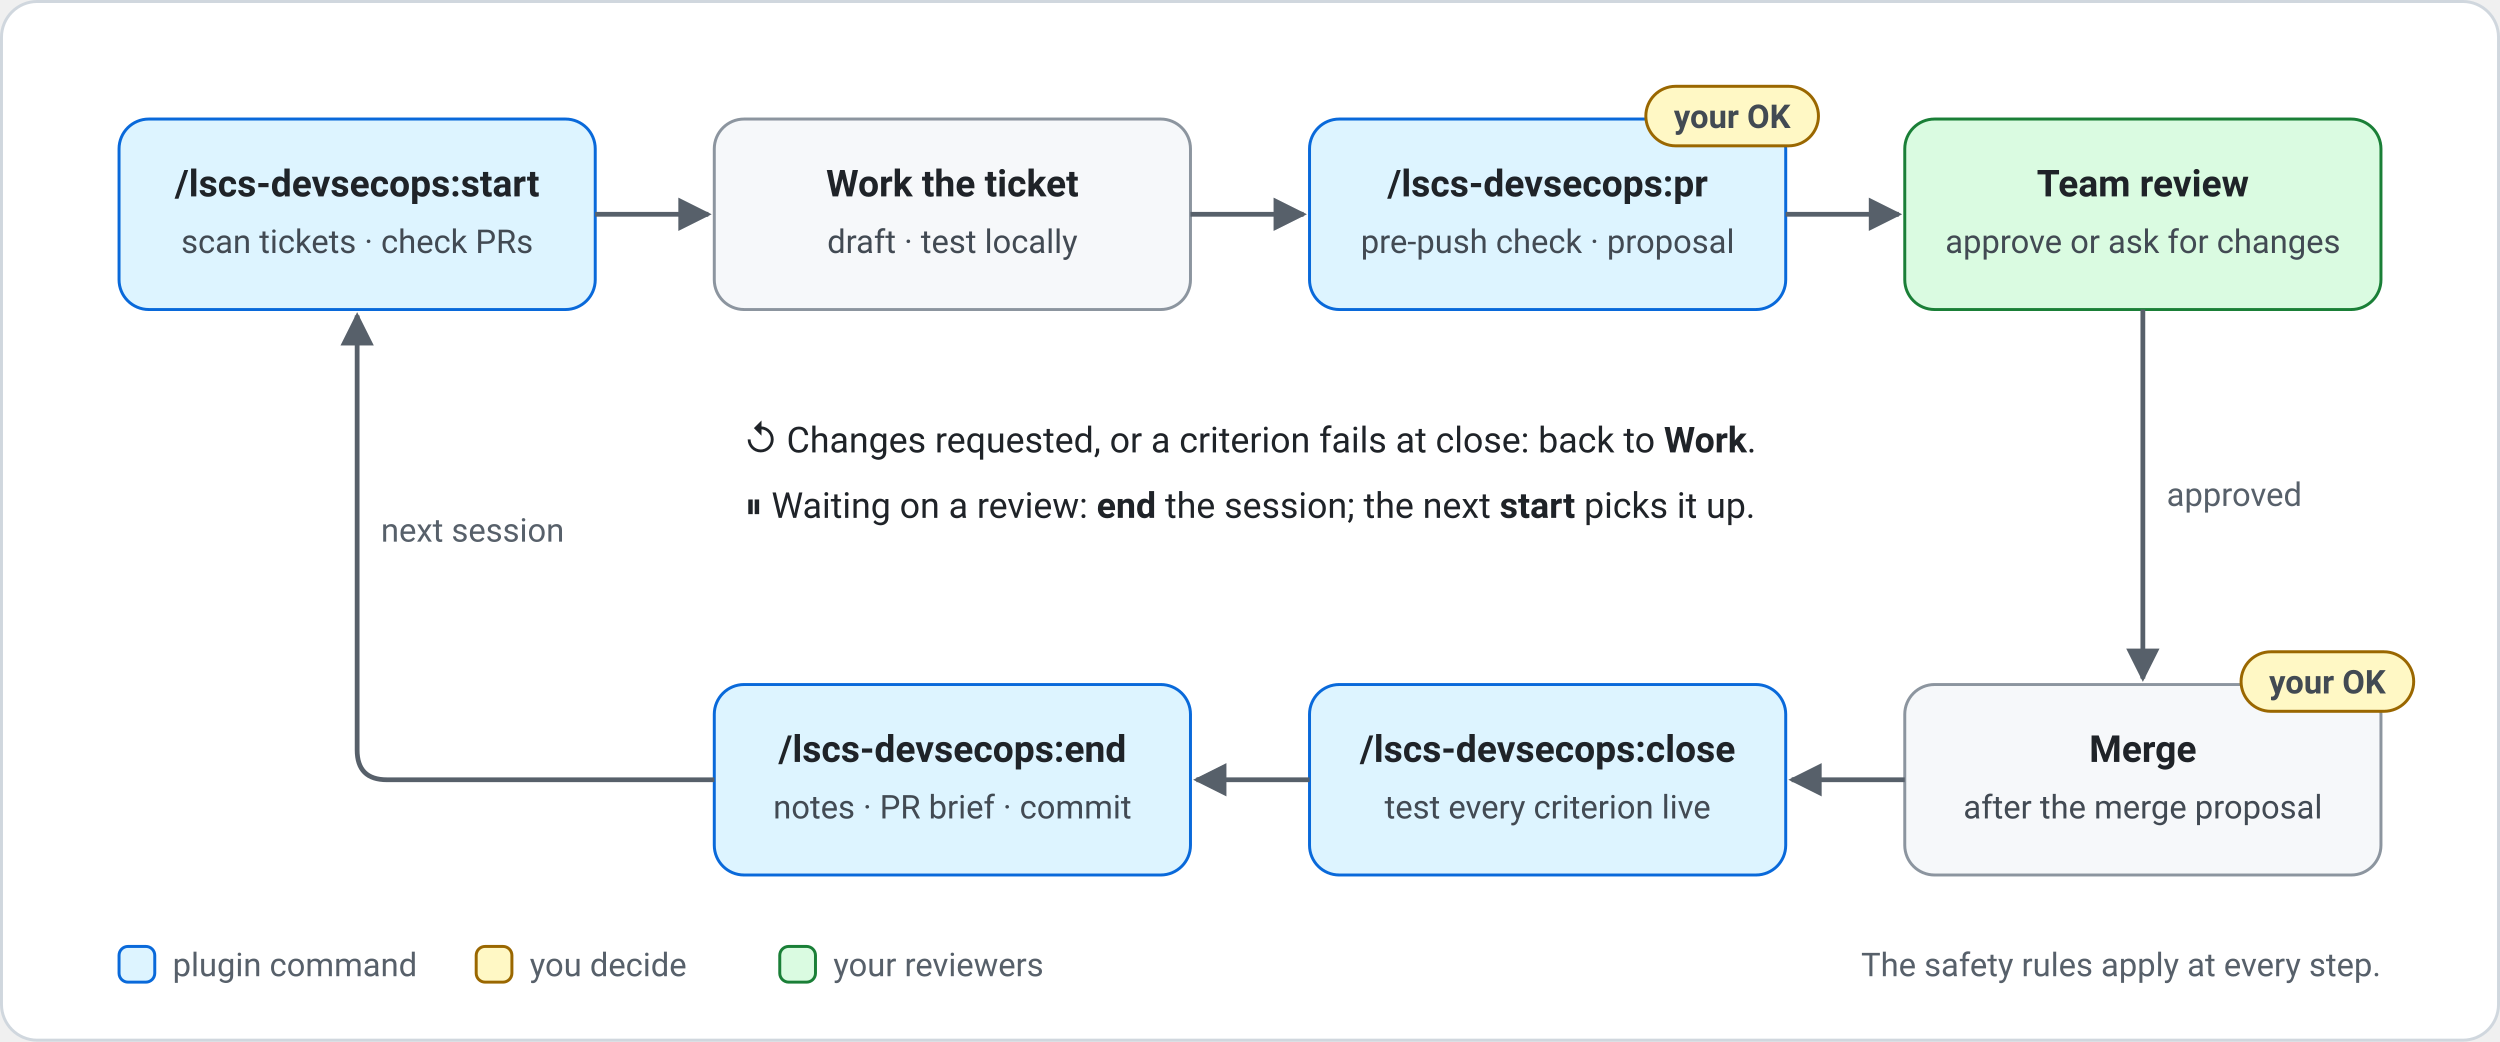
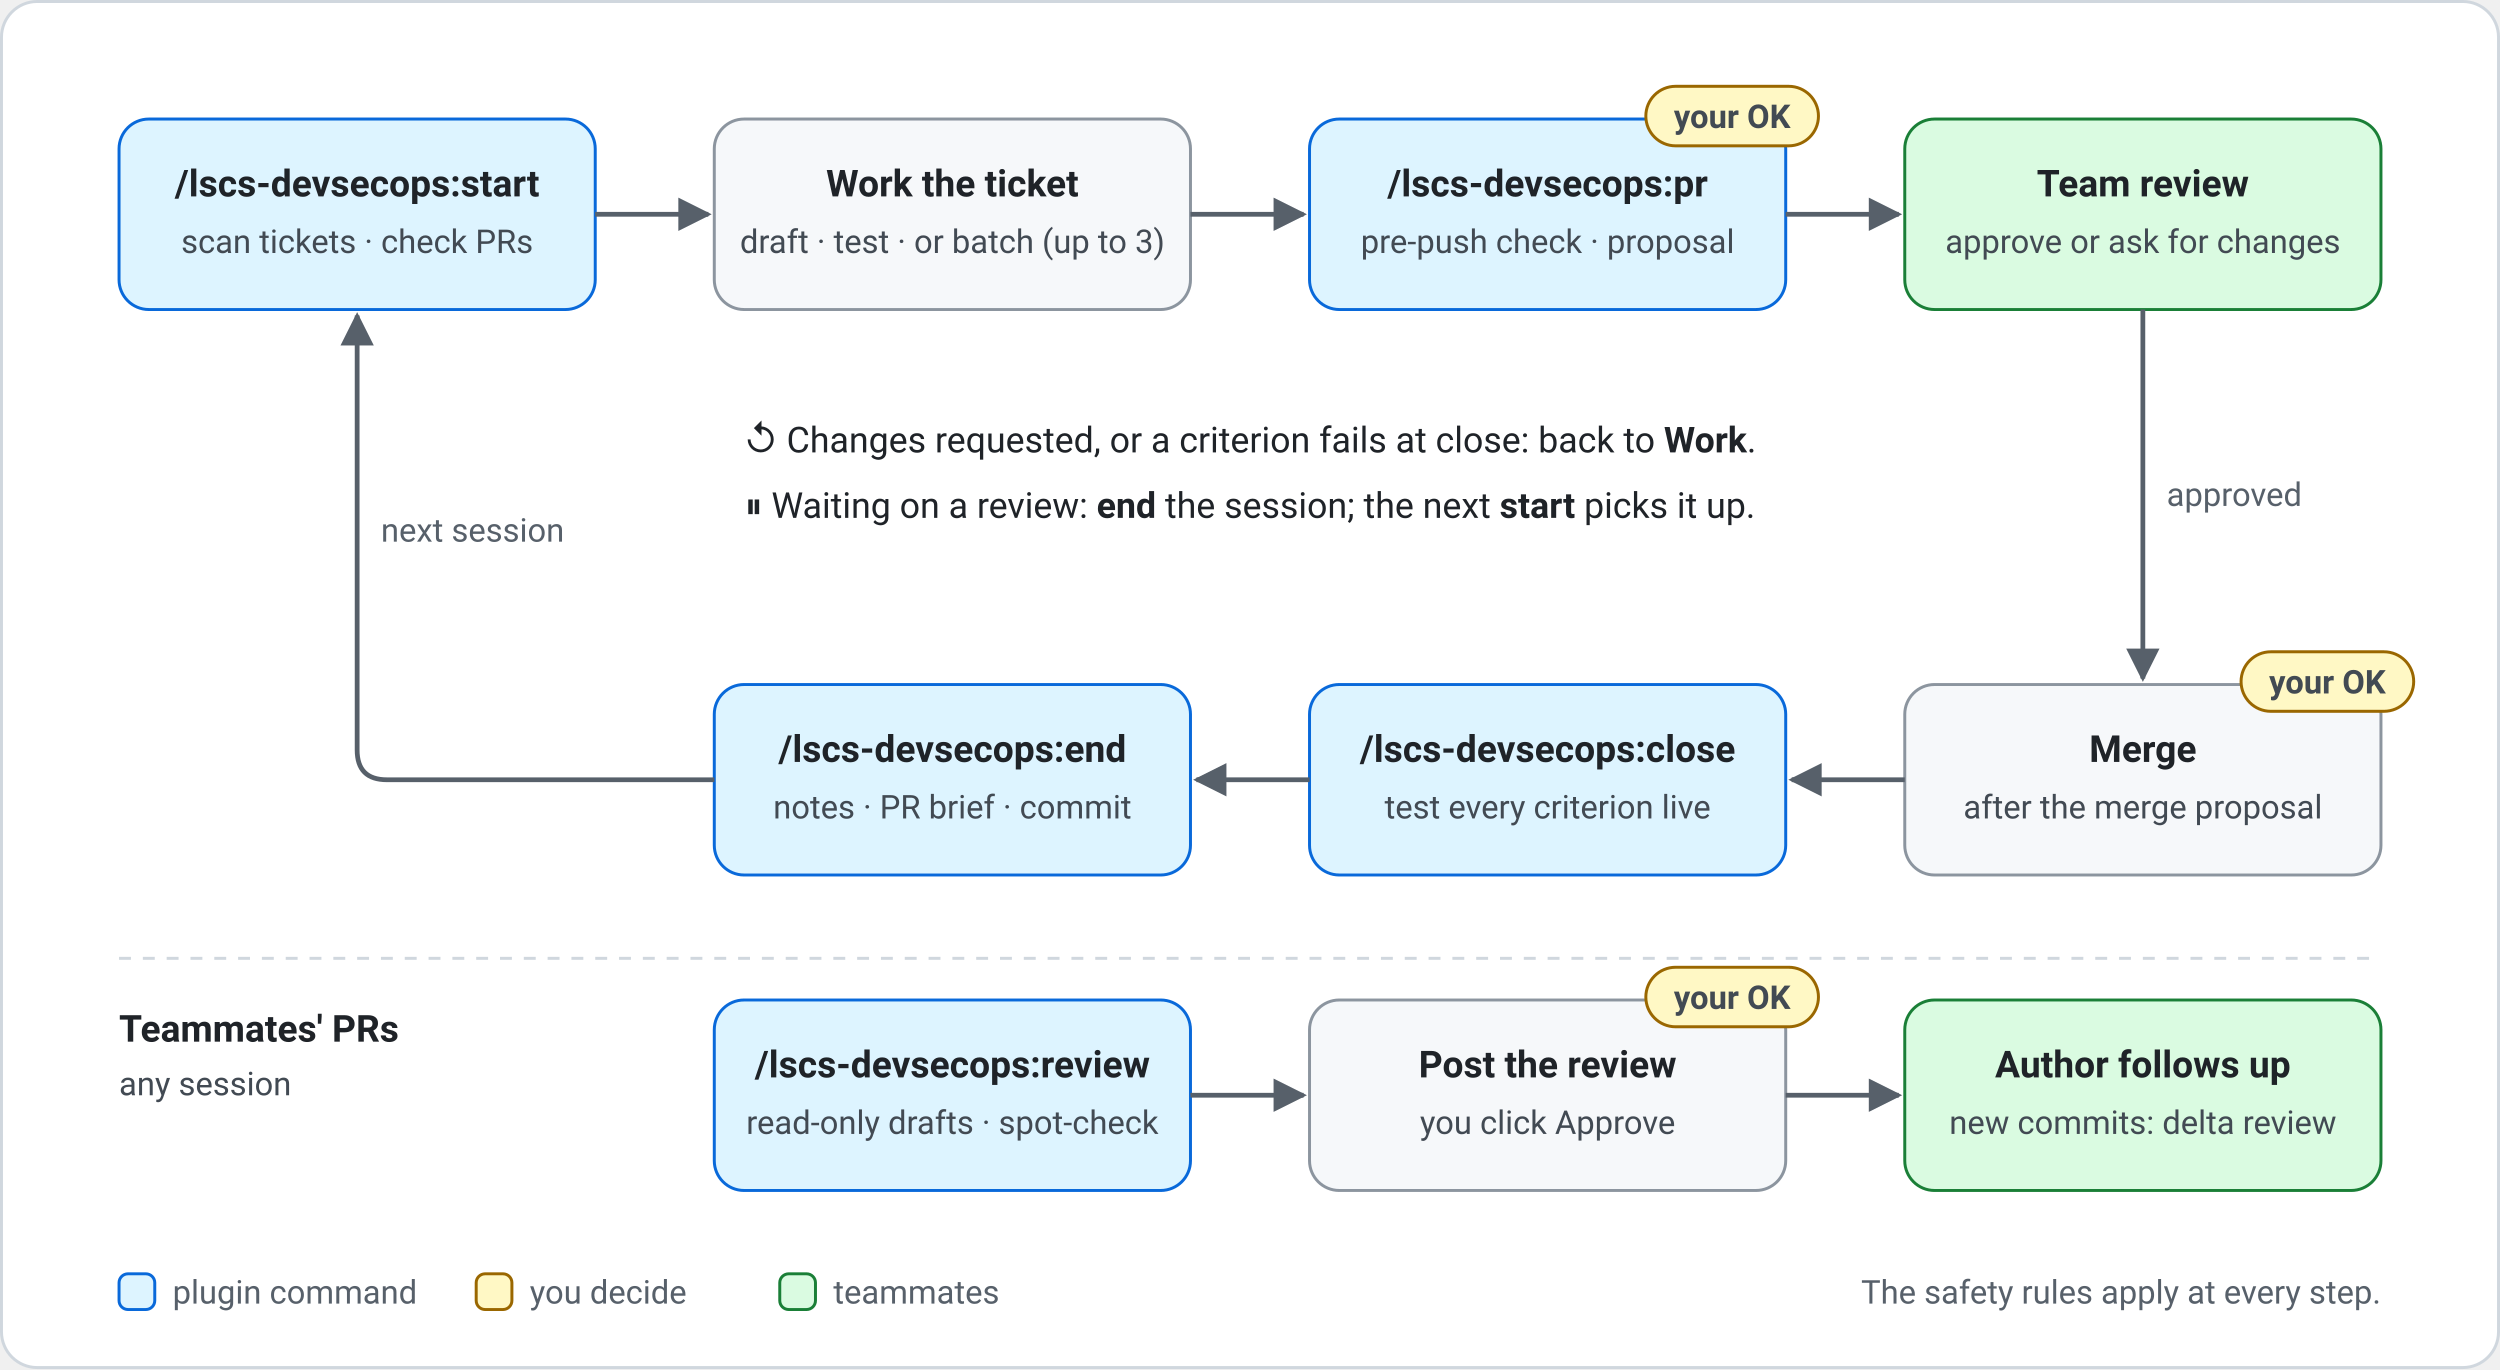
- <svg xmlns="http://www.w3.org/2000/svg" viewBox="0 0 840 350" width="840" height="350" font-family="-apple-system, 'Segoe UI', Roboto, Helvetica, Arial, sans-serif">
+ <svg xmlns="http://www.w3.org/2000/svg" viewBox="0 0 840 460" width="840" height="460" font-family="-apple-system, 'Segoe UI', Roboto, Helvetica, Arial, sans-serif">
  <defs>
    <marker id="a" viewBox="0 0 10 10" refX="9" refY="5" markerWidth="7" markerHeight="7" orient="auto-start-reverse">
      <path d="M0,0 L10,5 L0,10 z" fill="#57606a" />
    </marker>
  </defs>
  <style>
    .t { font-size: 12.5px; font-weight: 700; fill: #1f2328; }
    .s { font-size: 11px; fill: #424a53; }
    .l { font-size: 11px; fill: #57606a; }
    .n { font-size: 12px; fill: #1f2328; }
    .cmd { fill: #ddf4ff; stroke: #0969da; }
    .act { fill: #f6f8fa; stroke: #8c959f; }
    .team { fill: #dafbe1; stroke: #1a7f37; }
    .you { fill: #fff8c5; stroke: #9a6700; }
    .ln { stroke: #57606a; stroke-width: 1.6; fill: none; marker-end: url(#a); }
  </style>
-   <rect x="0.5" y="0.5" width="839" height="349" rx="12" fill="#ffffff" stroke="#d0d7de" />
+   <rect x="0.5" y="0.5" width="839" height="459" rx="12" fill="#ffffff" stroke="#d0d7de" />
  <rect class="cmd" x="40" y="40" width="160" height="64" rx="10" />
  <text class="t" x="120" y="66" text-anchor="middle">/lscs-devsecops:start</text>
  <text class="s" x="120" y="85" text-anchor="middle">scan tickets · check PRs</text>
  <rect class="act" x="240" y="40" width="160" height="64" rx="10" />
  <text class="t" x="320" y="66" text-anchor="middle">Work the ticket</text>
-   <text class="s" x="320" y="85" text-anchor="middle">draft · test locally</text>
+   <text class="s" x="320" y="85" text-anchor="middle">draft · test · or batch (up to 3)</text>
  <rect class="cmd" x="440" y="40" width="160" height="64" rx="10" />
  <text class="t" x="520" y="66" text-anchor="middle">/lscs-devsecops:pr</text>
  <text class="s" x="520" y="85" text-anchor="middle">pre-push check · proposal</text>
  <rect class="you" x="553" y="29" width="58" height="20" rx="10" />
  <text class="s" x="582" y="43" text-anchor="middle" font-weight="700">your OK</text>
  <rect class="team" x="640" y="40" width="160" height="64" rx="10" />
  <text class="t" x="720" y="66" text-anchor="middle">Team review</text>
  <text class="s" x="720" y="85" text-anchor="middle">approve or ask for changes</text>
  <rect class="act" x="640" y="230" width="160" height="64" rx="10" />
  <text class="t" x="720" y="256" text-anchor="middle">Merge</text>
  <text class="s" x="720" y="275" text-anchor="middle">after the merge proposal</text>
  <rect class="you" x="753" y="219" width="58" height="20" rx="10" />
  <text class="s" x="782" y="233" text-anchor="middle" font-weight="700">your OK</text>
  <rect class="cmd" x="440" y="230" width="160" height="64" rx="10" />
  <text class="t" x="520" y="256" text-anchor="middle">/lscs-devsecops:close</text>
  <text class="s" x="520" y="275" text-anchor="middle">test every criterion live</text>
  <rect class="cmd" x="240" y="230" width="160" height="64" rx="10" />
  <text class="t" x="320" y="256" text-anchor="middle">/lscs-devsecops:end</text>
  <text class="s" x="320" y="275" text-anchor="middle">notes · PR brief · commit</text>
  <path class="ln" d="M200,72 H238" />
  <path class="ln" d="M400,72 H438" />
  <path class="ln" d="M600,72 H638" />
  <path class="ln" d="M720,104 V228" />
  <text class="l" x="728" y="170">approved</text>
  <path class="ln" d="M640,262 H602" />
  <path class="ln" d="M440,262 H402" />
  <path class="ln" d="M240,262 H130 Q120,262 120,252 V106" />
  <text class="l" x="128" y="182">next session</text>
  <text class="n" x="420" y="152" text-anchor="middle">↺ Changes requested, or a criterion fails at close: back to <tspan font-weight="700">Work</tspan>.</text>
  <text class="n" x="420" y="174" text-anchor="middle">⏸ Waiting on a review: <tspan font-weight="700">end</tspan> the session; the next <tspan font-weight="700">start</tspan> picks it up.</text>
-   <rect class="cmd" x="40" y="318" width="12" height="12" rx="3" />
-   <text class="l" x="58" y="328">plugin command</text>
-   <rect class="you" x="160" y="318" width="12" height="12" rx="3" />
-   <text class="l" x="178" y="328">you decide</text>
-   <rect class="team" x="262" y="318" width="12" height="12" rx="3" />
-   <text class="l" x="280" y="328">your reviewers</text>
-   <text class="l" x="800" y="328" text-anchor="end">The safety rules apply at every step.</text>
+   <line x1="40" y1="322" x2="800" y2="322" stroke="#d0d7de" stroke-dasharray="4 4" />
+   <text class="t" x="40" y="350">Teammates' PRs</text>
+   <text class="s" x="40" y="368">any session</text>
+   <rect class="cmd" x="240" y="336" width="160" height="64" rx="10" />
+   <text class="t" x="320" y="362" text-anchor="middle">/lscs-devsecops:review</text>
+   <text class="s" x="320" y="381" text-anchor="middle">read-only drafts · spot-check</text>
+   <rect class="act" x="440" y="336" width="160" height="64" rx="10" />
+   <text class="t" x="520" y="362" text-anchor="middle">Post the review</text>
+   <text class="s" x="520" y="381" text-anchor="middle">you click Approve</text>
+   <rect class="you" x="553" y="325" width="58" height="20" rx="10" />
+   <text class="s" x="582" y="339" text-anchor="middle" font-weight="700">your OK</text>
+   <rect class="team" x="640" y="336" width="160" height="64" rx="10" />
+   <text class="t" x="720" y="362" text-anchor="middle">Author follows up</text>
+   <text class="s" x="720" y="381" text-anchor="middle">new commits: delta review</text>
+   <path class="ln" d="M400,368 H438" />
+   <path class="ln" d="M600,368 H638" />
+   <rect class="cmd" x="40" y="428" width="12" height="12" rx="3" />
+   <text class="l" x="58" y="438">plugin command</text>
+   <rect class="you" x="160" y="428" width="12" height="12" rx="3" />
+   <text class="l" x="178" y="438">you decide</text>
+   <rect class="team" x="262" y="428" width="12" height="12" rx="3" />
+   <text class="l" x="280" y="438">teammates</text>
+   <text class="l" x="800" y="438" text-anchor="end">The safety rules apply at every step.</text>
</svg>
